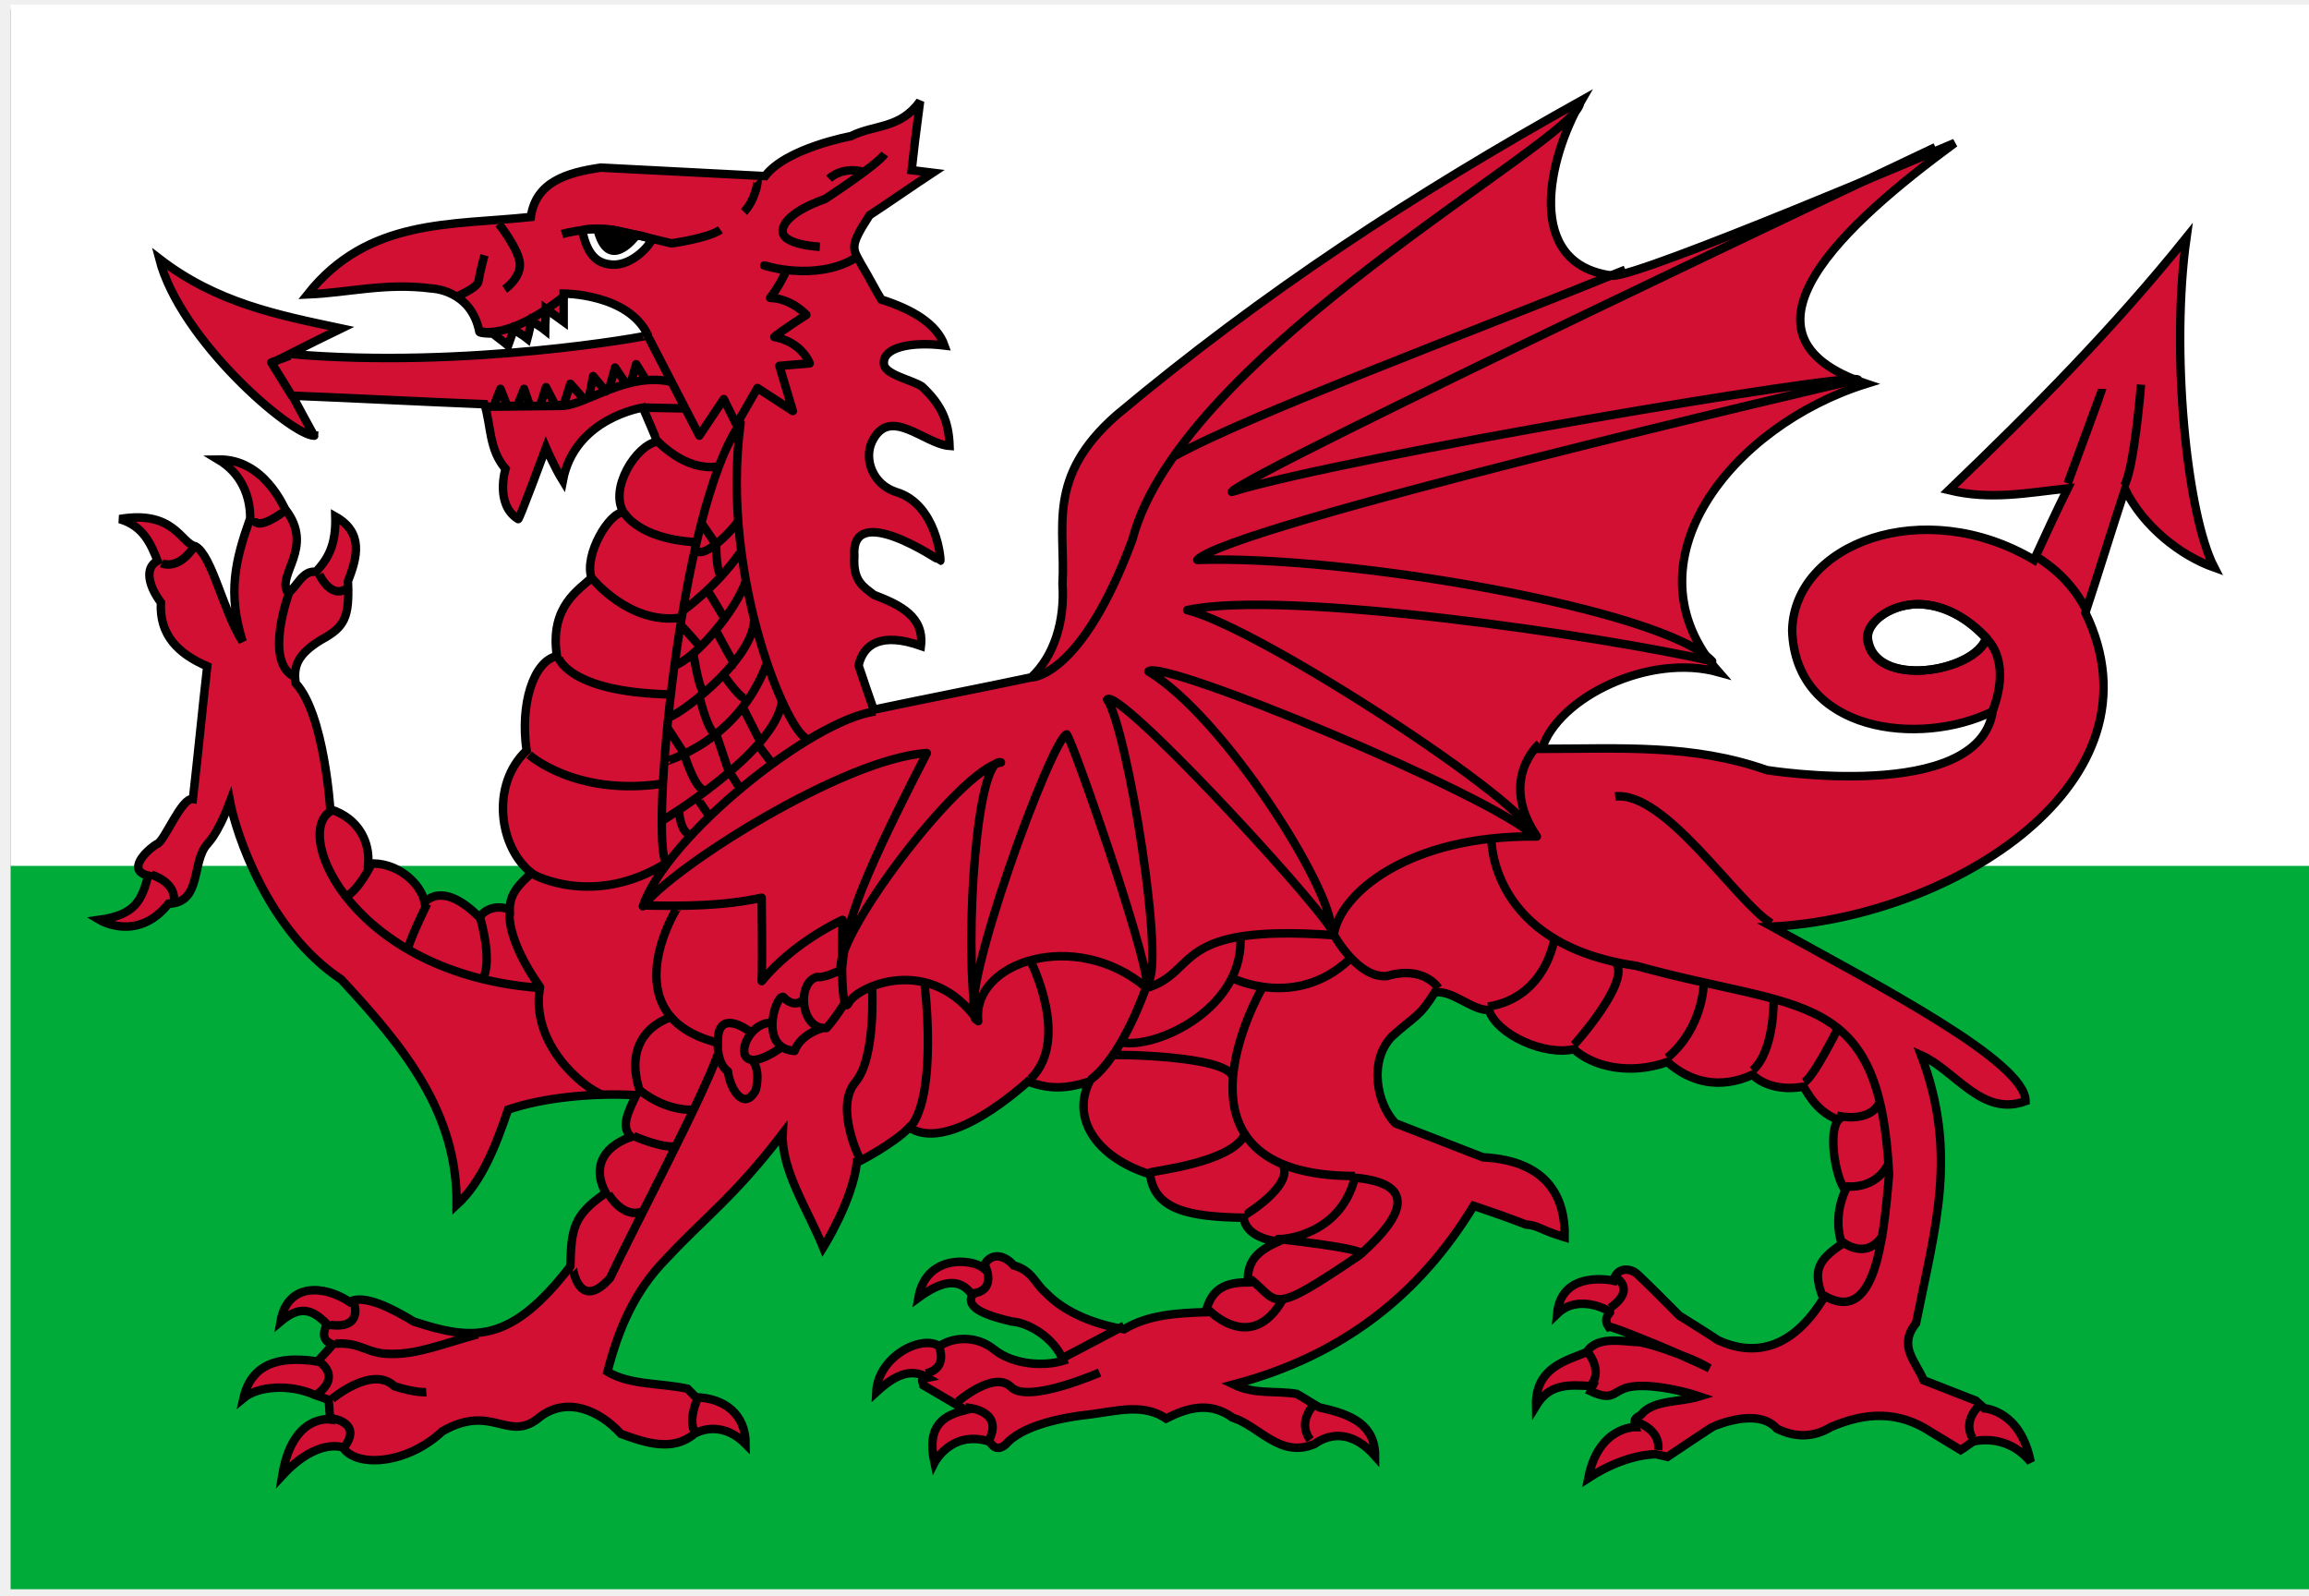
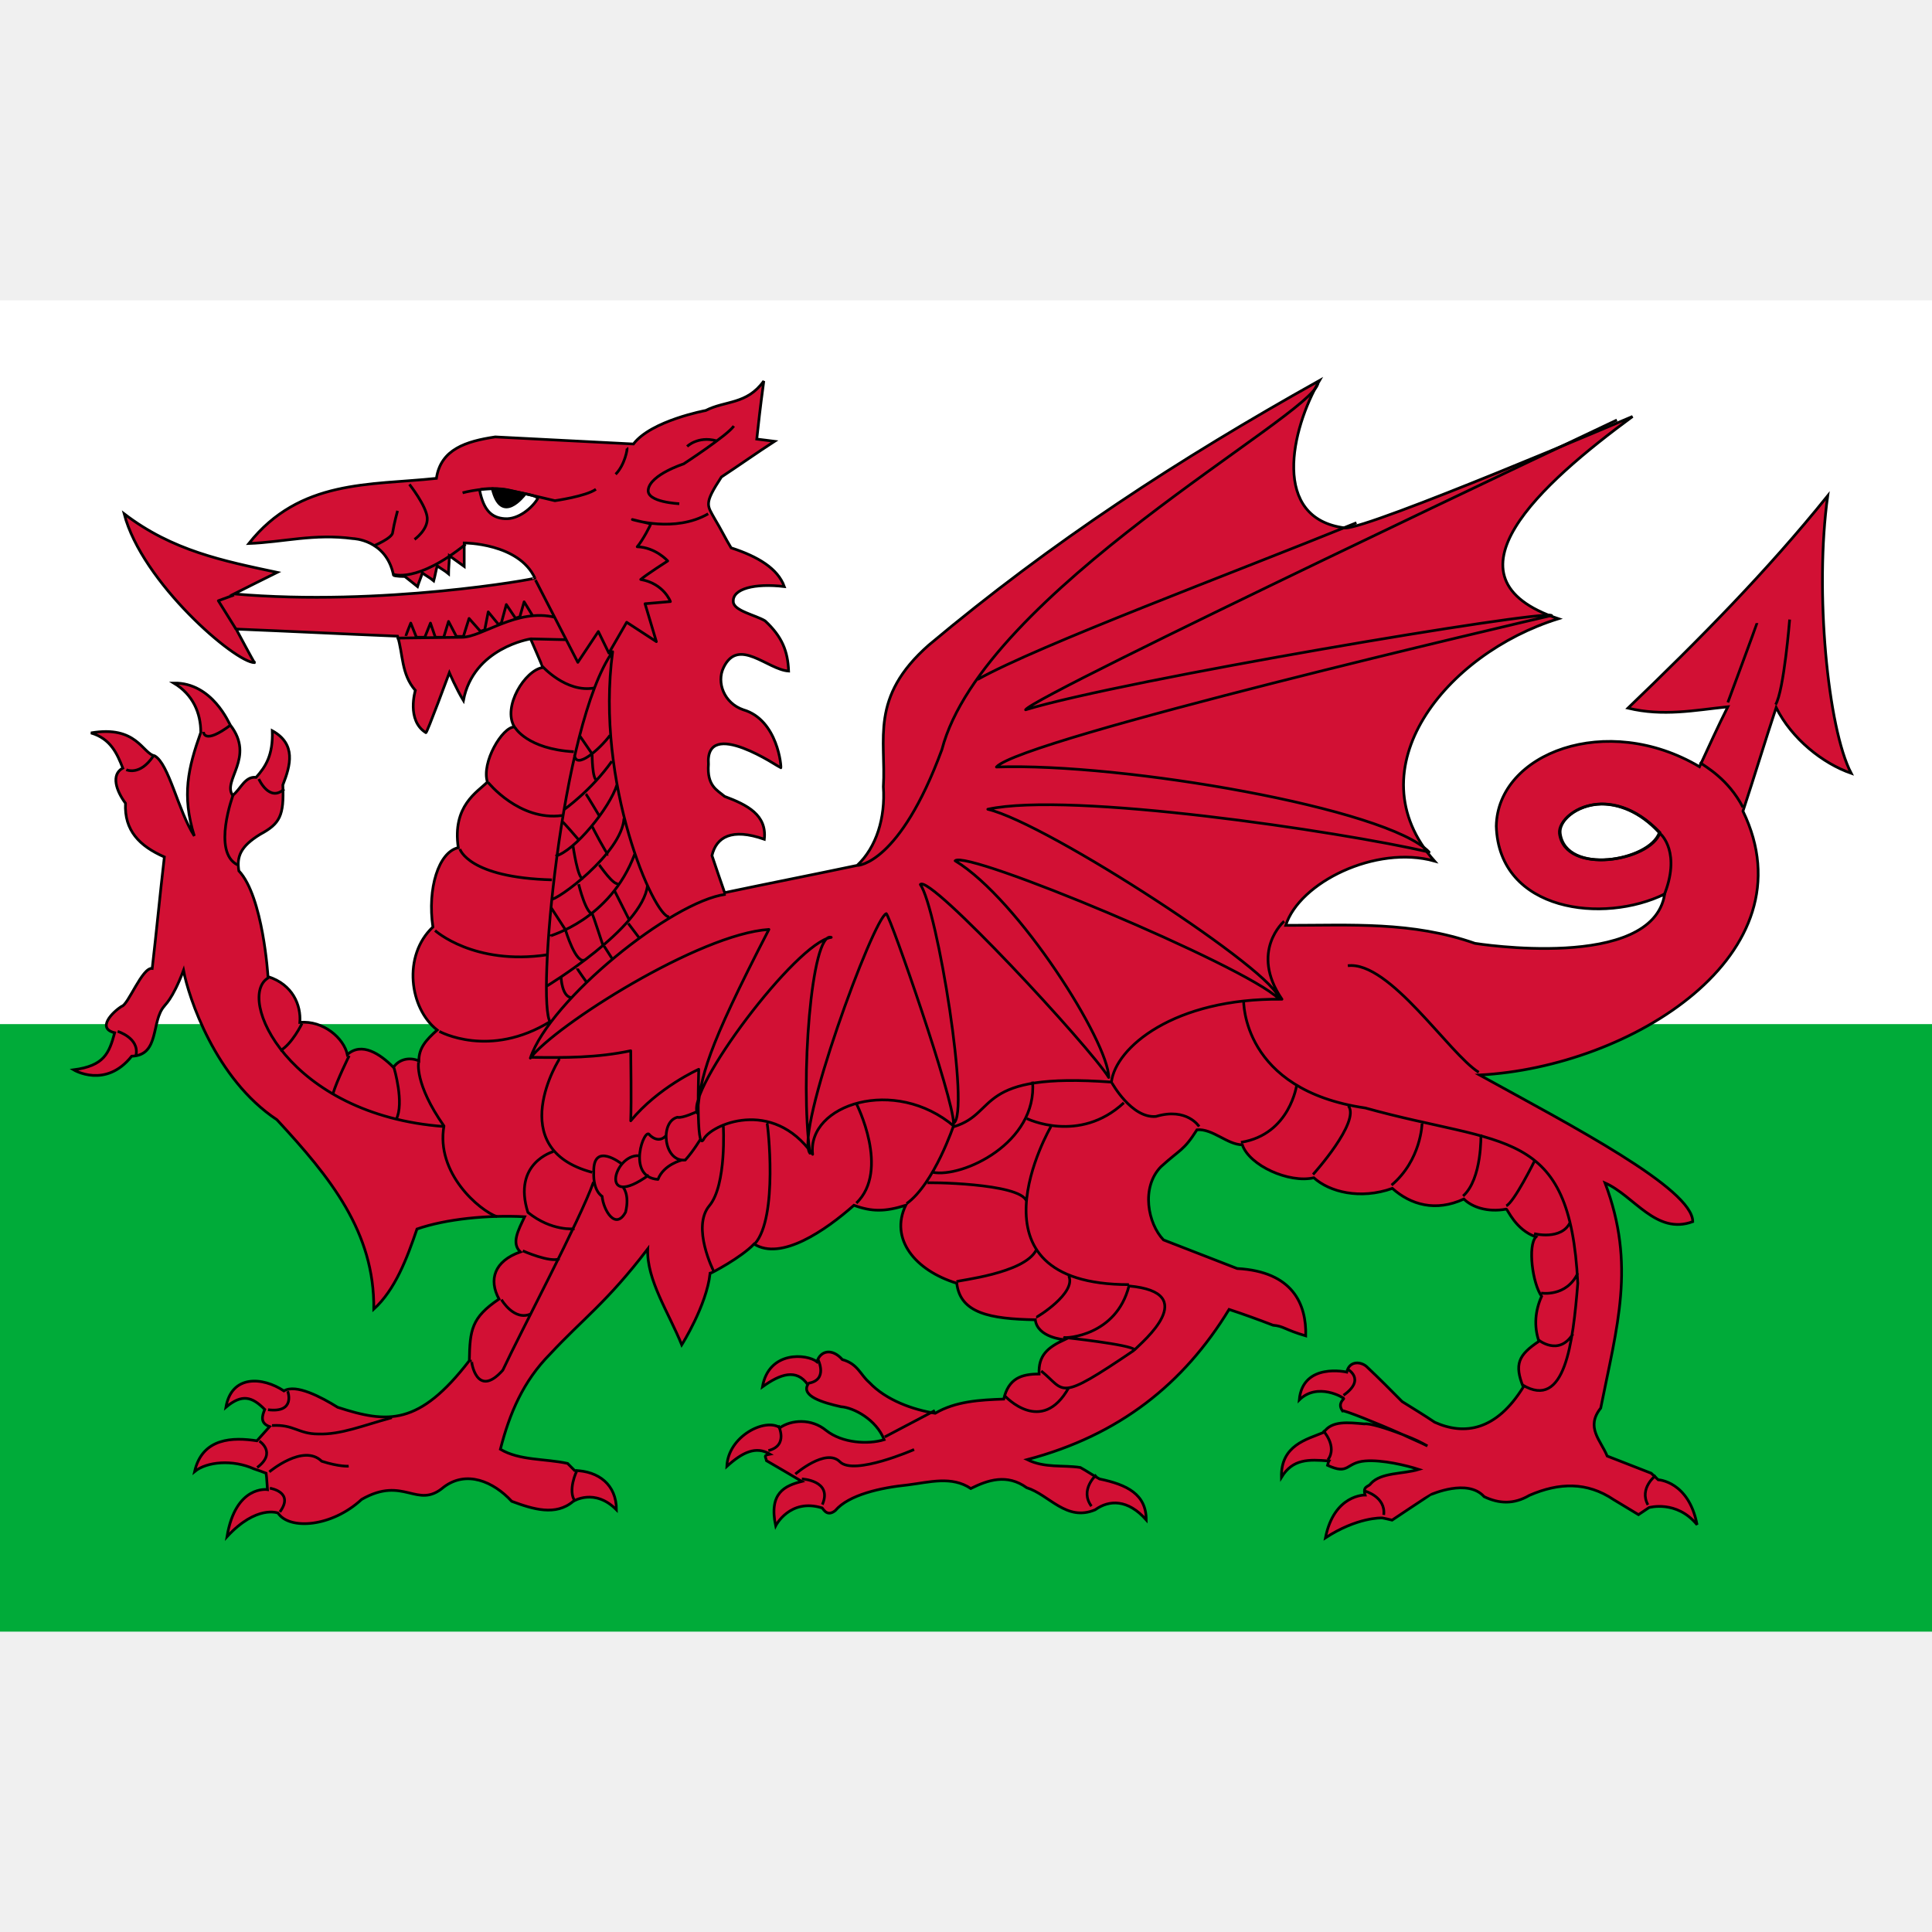
- <svg xmlns="http://www.w3.org/2000/svg" version="1.1" id="Lager_1" x="0px" y="0px" viewBox="0 0 196 135.4" style="enable-background:new 0 0 196 135.4;" xml:space="preserve">
-   <style type="text/css">
- 	.st0{fill:#00AB39;}
- 	.st1{fill:#FFFFFF;}
- 	.st2{fill:#D21034;stroke:#000000;}
- 	.st3{fill:none;stroke:#000000;stroke-linejoin:round;}
- 	.st4{stroke:#000000;stroke-linejoin:round;}
- </style>
+ <svg xmlns="http://www.w3.org/2000/svg" version="1.1" id="Lager_1" x="0px" y="0px" viewBox="0 0 512 512" enable-background="new 0 0 512 512" xml:space="preserve">
  <g>
-     <rect x="0.9" y="0.8" class="st0" width="195.3" height="134.1" />
-     <rect x="0.9" y="0.4" class="st1" width="195.3" height="73.1" />
+     <rect x="-0.2" y="80.6" fill="#00AB39" width="512.4" height="351.8" />
+     <rect x="-0.2" y="79.6" fill="#FFFFFF" width="512.4" height="191.8" />
    <g id="g7" transform="matrix(0.7152445,0,0,0.7223355,-36.90974,79.59995)">
-       <path id="path9" class="st2" d="M239.3-98.4C239.3-98.4,239.3-98.4,239.3-98.4C239.3-98.4,239.3-98.4,239.3-98.4L239.3-98.4z     M239.3-98.4c-19.9,11-37.7,22.5-55.2,37c-8.4,7.3-6,13.2-6.4,19.8c0.3,4.4-1,8.5-3.7,11c-6.2,1.3-12.5,2.5-18.7,3.8    c-0.6-1.7-1.2-3.4-1.8-5.2c0.6-2.6,2.8-3.9,7.4-2.3c0.4-3.4-2.4-4.8-5.6-6c-1.1-0.9-2.5-1.5-2.3-4.5c-0.5-6.7,10.1,0.5,10.2,0.5    c0.1,0-0.4-6.7-5.3-8.1c-2.7-0.9-3.8-3.8-2.8-5.9c2.1-4.3,6.2,0.3,9.2,0.5c-0.1-2.8-0.9-4.8-3.3-7c-1.3-0.8-4.5-1.4-4.5-2.7    c-0.1-1.8,3-2.6,7.2-2.1c-0.9-2.5-3.7-4.2-7.5-5.4c-0.8-1.3-1.5-2.7-2.3-4c-1.1-2-1.6-2.1,0.9-5.9c2.3-1.5,5.2-3.5,7.5-5    c-0.8-0.1-1.7-0.2-2.5-0.3c0.3-2.7,0.4-3.6,1-8.1c-2.4,3.3-5.4,2.7-8.2,4.1c0,0-7.7,1.4-10.2,4.7c-0.1,0-19.5-1-19.5-1    c-4.1,0.6-7.7,1.7-8.3,5.8c-9.4,1-19.3,0.1-26.5,9.1c4.9-0.2,9.2-1.4,14.7-0.7c0,0,4.7,0.1,5.7,5.1c0.1,0.2,1.6,0.2,1.6,0.2    c0.6,0.5,1.2,0.9,1.8,1.4c0.2-0.6,0.5-1.3,0.7-1.9c0.5,0.4,1.1,0.7,1.6,1.1c0.2-0.7,0.3-1.4,0.5-2.1c0.5,0.4,1.1,0.7,1.6,1.1    c0-0.8,0.1-1.7,0.1-2.5c0.7,0.5,1.4,1,2.1,1.5v-3.3c0,0,7.7,0,10,4.9c0.1,0.1-21.6,4-42.5,2.2c2-1,4-2,6.1-3    c-7.6-1.6-14.8-3-21.6-8.2c2.5,9.6,15.7,20.8,18.4,20.8c0,0.1-2.6-4.7-2.6-4.7c7.6,0.3,15.2,0.7,22.8,1c0.8,2.5,0.5,5.3,2.5,7.6    c0,0-1.3,4.2,1.5,5.9c0.1,0.2,3.3-8.4,3.3-8.4s1,2.3,2,3.9c1.4-7.4,9.5-8.6,9.5-8.6s1.7,3.9,1.7,4c-2.5,0.4-5.7,5.5-4,8.3    c-1.7,0-4.7,5-3.8,7.7c-1.4,1.4-5,3.3-4.1,9.2c-2.8,0.6-4.4,5.7-3.6,11.1c-4.3,4-3.3,11.4,0.6,14.4c-1.6,1.4-2.6,2.5-2.6,4.3    c-1.5-0.6-2.9-0.1-3.6,0.9c-1.9-1.9-4.5-3.6-6.5-1.8c-0.5-2.3-3.4-4.8-6.7-4.5c0.2-2.4-1-5.3-4.5-6.4c0,0-0.7-11.2-4.1-14.8    c-0.3-2,0.2-3.4,3-5.1c2.8-1.5,3.4-2.6,3.2-6.9c1.1-2.8,1.9-5.7-1.5-7.6c0.1,3.4-0.9,5-2.3,6.5c-1.6-0.2-2.2,1.7-3.3,2.5    c-1.5-2.1,3.2-5.3-0.3-9.8c-0.2-0.2-2.5-6-8-5.9c2.7,1.6,3.8,4.2,3.8,6.9c-1.8,5-2.7,8.8-0.9,14.5c-2.3-3.5-3.6-10.1-5.6-11.2    c-1.7-0.3-2.5-4.3-9-3.2c2.8,0.8,3.7,2.9,4.5,4.9c-1.7,0.9-0.9,3.2,0.4,4.9c-0.2,3.8,2,6,5.5,7.5c-0.6,5.2-1.1,10.4-1.7,15.6    c-1.4-0.2-3.4,5.1-4.3,5.3c-1.3,0.8-3.6,3.1-1,3.7c-0.8,2.9-1.5,4.6-5.8,5.2c0,0,4.5,2.7,8.2-1.9c4-0.1,2.7-4.9,4.6-7    c0-0.1,1.1-0.8,2.7-5c0.7,3.7,4.5,15.2,13.2,20.9c7.6,8.1,13.8,15.7,13.7,26.5c3-2.7,4.7-7.1,6.1-11.2c4.1-1.4,10-2,15.2-1.7    c-0.9,1.9-1.9,3.7-0.6,4.9c-3.7,1.3-4.5,3.9-3,6.6c-3.9,2.6-4.1,4.3-4.2,8.6c-7.1,9.1-11.5,8.8-18.6,6.5c-2.3-1.4-5.9-3.3-7.6-2.3    c-3-2-7.4-2.3-8.2,2.3c2.3-1.9,3.7-1.5,5.5,0.3c-0.4,0.9-0.7,1.9,0.7,2.4c-0.6,0.7-1.2,1.3-1.8,2c-3.3-0.5-7.7-0.5-8.8,4.3    c1.7-1.4,5.4-1.7,8.4-0.4c0.6,0.2,1.1,0.4,1.7,0.6c0.1,0.8,0.1,1.5,0.2,2.3c0,0-4.5-0.7-5.7,6.6c4.2-4.5,7.2-3.3,7.2-3.3    c1.6,2.4,7.6,2,11.8-1.9c6-3.4,7.8,1.5,11.6-1.7c3.2-2.4,7-0.8,9.6,2c3,1.1,6.2,2.1,8.7,0c0,0,3-1.9,6.1,1.2    c0-3.5-2.5-5.4-5.9-5.5l-1-1c-3.2-0.7-6.8-0.4-9.5-2c1.3-5,3.2-9.5,7-13.3c4.6-4.9,8-7.2,13.8-14.7c-0.2,4.3,3,9,4.8,13.4    c0,0,3.5-5.5,4-10c0.1,0,4.4-2.2,6.2-4.1c3.8,2.4,10.1-1.9,14.1-5.4c2.5,0.9,4.4,0.9,7.3,0c-2.3,4.7,1.3,9.1,7.2,10.9    c0.5,4.2,4.7,5,11.1,5.1c0.3,2.5,4.1,2.8,4.1,2.8c-2.4,1.1-3.7,2.2-3.6,4.8c-2.5,0-4.3,0.6-5,3.5c-3.4,0.1-6.8,0.3-9.7,2    c-3.1-0.5-6.9-1.8-9.3-4.3c-1.3-1.1-1.6-2.6-3.8-3.2c-1.4-1.6-3.1-1.3-3.6,0.3c-1.4-1.1-6.8-1.6-7.7,3.5c2.5-1.8,4.8-2.6,6.4-0.3    c-0.9,1.6,2.1,2.5,4.7,3.1c1.8,0.1,5,1.8,6.1,4.6c-2.3,0.7-5.9,0.5-8.2-1.3c-2.1-1.7-4.9-1.5-6.5-0.4c-2.1-1.4-7.3,1.2-7.5,5.4    c2.2-2,4.1-2.9,6.1-1.7c-1,0.2-0.6,0.3-0.5,0.9c1.7,1,3.3,1.9,5,2.9c-2.4,0.6-4.7,1.6-3.7,6.2c0,0,2-3.9,6.5-2.5    c0.1-0.1,0.6,1.4,1.9,0.4c1.9-2.2,6.4-3.2,10.2-3.6c3.1-0.4,6.2-1.3,8.9,0.5c2.4-1.2,5.1-2.1,7.9-0.1c3.2,1,5.6,4.8,9.7,3.1    c2-1.4,4.6-1.5,7.2,1.4c0-3.6-2.7-4.9-6.6-5.7c-0.9-0.5-1.8-1.1-2.7-1.6c-2.5-0.4-5,0.1-7.5-1.1c13-3.4,22.1-10.6,28.5-21    c2.1,0.7,4.1,1.4,6.2,2.2c1.5,0.1,1.6,0.6,4.6,1.5c0.1-4.4-1.8-9-9.7-9.4l-10.4-4c-2.2-2.3-3.2-7.3-0.4-10.2    c2.8-2.5,3.2-2.2,5.1-5.2c2.2-0.2,4.3,2.1,6.4,2.1c1,2.9,6.6,5.4,10.1,4.6c2.2,2,6.5,3.1,11.1,1.5c2.6,2.3,6.1,3.3,10.1,1.5    c1.1,1.1,3.3,1.9,6,1.4c0.2,0,1.3,2.9,4.2,3.9c-1.2,1.2-0.5,6.5,0.8,8.3c-0.9,2-1.1,4.2-0.4,6.3c-2.9,1.9-3.5,3.2-2.2,6.4    c-3.8,6.1-8.3,6.8-12.5,4.9c-1.5-1-3-1.9-4.6-2.9c-1.6-1.6-3.2-3.2-4.9-4.8c-0.8-0.8-2.5-1-2.9,0.7c0,0-6.2-1.4-6.7,3.9    c2.6-2.5,6.3-0.3,6.3-0.2c0,0.1-0.9,0.7-0.2,1.7c0.2-0.1,4.6,1.6,8.5,3.3c2.1,0.8,2.6,1.1,3.5,1.6c-1-0.5-2.2-1-3.5-1.6    c-2.4-0.9-4.7-1.6-5.4-1.5c-2.2-0.2-4.6-0.5-5.7,1.2c-2.4,1-6.1,1.8-6,6.3c1.6-2.6,3.8-2.5,6.7-2.3c-0.1,0.2-0.1,0.4-0.2,0.6    c3.1,1.4,2.5-0.4,5.3-0.6c2.4-0.2,5.8,0.6,7.6,1.2c-2.3,0.7-5.3,0.4-6.8,2c-0.3,0.5-1.2,0.3-0.8,1.6c0,0-4.4-0.1-5.6,6    c4.5-2.9,7.9-2.8,8-2.8c0.1,0,1.4,0.3,1.4,0.3s5.4-3.6,5.5-3.6c0.1,0,5.2-2.3,7.5,0.3c2.1,1,4.2,1.1,6.4-0.2    c4.2-1.8,8.1-1.9,11.9,0.6l3.5,2.1c0.5-0.3,1-0.7,1.5-1c0,0,3.9-1.1,6.8,2.4c-1.2-6.1-5.5-6.3-5.5-6.3c-0.3-0.3-0.7-0.6-1-0.9    c-2.1-0.8-4.1-1.6-6.2-2.4c-0.9-2.2-3.1-4-0.9-6.7c2.3-11.4,5-20,0.6-31.5c4.1,1.8,7.2,7.3,12.4,5.4c0-4.6-17.1-13.4-30.1-20.5    c21.4-1.1,47-16.9,37.2-36.9c1.6-4.8,3.1-9.7,4.7-14.5c2.2,4.4,6.6,7.8,10.6,9.2c-3.3-6.3-5.2-25.5-3.3-38.8    c-8.6,10.6-18.1,20.1-28.2,29.7c5,1.2,9.3,0.3,14.1-0.2c-1.4,2.8-2.7,5.6-4,8.4c-13.1-7.7-28.5-1.9-28.7,8.3    c0.4,12,15.2,13.7,23.8,9.5c-1.7,10.9-26.8,6.9-26.8,6.9c-8.9-3.1-17.4-2.5-26.7-2.5c1.9-6,12.7-11.3,21-9    c-11.5-12.9,1.6-29,17.5-33.9c-17.3-5.7-2.4-18.9,10.5-28.3c0,0-37.2,15.7-40.6,15.6C232.4-79.1,235.3-91.6,239.3-98.4L239.3-98.4    z M122.5-83.3c0.9,0,1.9,0.1,2.7,0.3c1.7,0.4,3.7,0.6,3.7,1.1c-0.8,1.3-2.7,2.9-4.6,2.8c-1.9-0.1-3-1.2-3.6-4    C121-83.3,121.7-83.3,122.5-83.3z M279.1-39.2c2.4,0,5.4,1,8.2,4c-1.4,4-13.3,6-14.1,0.1C273-36.8,275.6-39.1,279.1-39.2    L279.1-39.2z" />
-       <path id="path11" class="st3" d="M134.8-48.8l1.8,2.6 M136.6-46.1c0,0,0,3.5,0.7,3.6 M135.7-40.6c0.1,0.1,1.9,3.1,1.9,3.1     M132.4-36.7c0.1,0,2.3,2.5,2.3,2.5 M136.6-36.1c0,0.1,2.1,4,2.3,4 M133.9-33.4c0,0,0.7,4.8,1.4,4.6 M130.8-24.7l2.1,3.2     M134.7-28c0,0,1.1,4.5,2.1,4.1 M137.6-30.7c0.1,0.1,2.1,3,2.7,2.6 M139.8-27l2,3.9 M136.6-23.9c0.1,0.2,1.6,4.7,1.6,4.7     M132.8-21.6c0,0,1.5,5,2.8,4.2 M132.2-14.9c0,0,0.1,2.6,1.4,2.8 M134.5-16.2c0,0.1,1.3,1.9,1.3,1.9 M138.3-19.3l1.1,1.7     M141.7-22.5l1.6,2.1 M134.1-46.1c0.1,2.2,3.6-0.8,5-2.7 M132.6-38.4c0,0,3.9-2.7,6.8-6.8 M131.4-31.9c2.7-0.7,7.7-6.8,8.7-10     M130.8-25.9c0.7,0.3,10-6.4,10.3-11.3 M130.6-20.7c0-0.1,8.5-2.2,12-11.5 M130.1-13.7c0,0,13.6-8.1,14.3-14.1 M236.1,0    c0,0-0.9,7-7.9,8.1 M238.4,12.6c0.1-0.1,6.7-7.4,5-9.6 M253.8,5.5c0,0-0.1,5.1-4.3,8.6 M262.1,7c0,0,0.2,6.2-2.5,8.6 M269.7,10.7    c0,0-2.9,5.8-4,6.3 M269.6,20.9c0,0,3.9,1,5.1-1.6 M270.6,29.2c0,0,3.6,0.6,5.2-2.8 M270.2,35.7c0,0,2.9,2.4,4.9-0.8 M228.6-11.7    c0,0-0.3,12.5,17.2,15c19.6,5.4,28.9,2.5,30,24.5c-0.7,8.4-1.8,17.8-7.8,14.2 M210-0.2c0,0,2.8,5,6.2,4.7c4.4-1.3,6.1,1.4,6.1,1.4     M198,4.8c0,0,7.4,3.6,13.7-2.2 M198.8-0.4c0.7,8.6-9.9,13.5-14.1,12.7 M199.3,32.6c0.1,0,5.7-3.4,4.6-5.8 M188.1,27.6    c0.2-0.2,9.5-1.1,11.2-4.4 M183.7,13.8c0-0.1,13.3,0,14.2,2.5 M201.4,5.9c0,0-13,22.1,11,22.1 M187.7,5.6c0,0-2.8,8.3-6.7,11.1     M173.9,2.7c0,0,4.8,9.3,0,13.9 M161.3,5.4c0.1,0.2,1.6,13.2-1.7,16.9 M155.1,5.8c0,0,0.5,8.3-2,11.2c-2.5,3,0.6,9.1,0.6,9.1     M123.8,30.1c0,0,1.8,3.1,4.2,2 M126.8,23.3c0,0,3.9,1.7,5.2,1.1 M131.1,9.4c0,0-5.8,1.6-3.6,8.5c3.4,2.7,6.6,2.3,6.6,2.3     M119.6,38.7c-0.1,0,0.7,5.4,4.4,1.3c2.6-5.5,10.9-21,12.8-26.3 M140.7,11.1c0,0-4-3.1-3.9,1.2c-0.1,2.7,1.2,3.4,1.2,3.4    c0.2,2,1.9,4.8,3.3,2.2c0.6-2.5-0.4-3.5-0.4-3.5 M143.2,10c-3.6-0.2-5.6,7.7,1.4,2.7 M147,7.2c0,0-0.9,1.2-2.3-0.1    c-0.7-1.3-3.4,5.9,1.2,6.2c0.8-2.1,3.4-2.7,3.4-2.7 M151.4,3.8c0,0-2.1,1-2.8,0.8c-2.5,0.6-2,6.3,1.1,6c1.1-1.2,2.2-3,2.2-3     M132.1-3.7c-0.1,0-8.1,12.7,4.5,16 M234.3-22.8c0,0-4.9,4.2-0.3,10.9c-15.3-0.2-23.5,6.8-24.1,11.6C190.5-1.7,194,4,187.7,5.9    c-8.4-7.1-20.8-3.1-20,3.9c-5.7-8-14.4-4.1-15.4-2.1c-1.1,2-0.7-9.8-0.7-9.8s-5.7,2.5-9.6,7.2c0.1-3.1,0-8.2,0-9.8    c-4.7,1-9.3,1-14.2,0.9 M115-7.4c0,0,7.1,3.9,15.7-1.4 M114.4-21.5c0,0,5.5,4.9,15.8,3.4 M117.9-32.9c0,0,1.2,4,13,4.3     M121.9-42.2c0,0,4.4,5.4,10.4,4.6 M125.7-49.9c0,0,1.7,3,8.3,3.4 M129.5-58.5c0,0,3.4,3.8,7.4,3.1 M150-89.2c0,0,1.5-1.5,4.1-0.8     M148.9-81.2c0,0-4.7-0.2-4.4-2c0.3-2.1,5-3.6,5-3.6s6.2-4,7.1-5.3 M128.6-70.5l6,11.5l2.9-4.3l1.5,3l2.5-4.3l4.2,2.7l-1.6-5.3    l3.6-0.3c0,0-0.9-2.5-4.2-3.1c0.8-0.7,3.8-2.6,3.8-2.6s-1.7-1.9-4.3-2c0.8-0.9,2-3.2,1.9-3.2c-0.1,0-2.6-0.6-2.6-0.6    s6,1.9,10.7-0.8 M141.5-89c0.1,0.1-0.3,2.4-1.6,3.7 M118.3-82.7c0,0,3.7-1,6.5-0.4c2.8,0.6,6.5,1.5,6.5,1.5s4.4-0.6,5.8-1.6     M109.1-80.2c0,0-0.5,1.8-0.7,3c0,0.8-2.7,1.9-2.7,1.9 M110.8-83.9c0,0,2.4,3,2.5,4.7c0.1,1.7-1.8,3-1.8,3 M86.3-63.6l-2.5-4    l2.2-0.8 M130.7-8.7c-2-2.5,1.5-41.6,8.8-51.8c-2.5,18.4,5.9,37.2,8,37.1 M108.5-71.3c0,0,3.3,1.3,10.2-4.2 M128-62.3l4.9,0.1     M281.3-92.9c0,0-82.3,38.5-83.5,40.5c13.9-4.2,72.9-14,74.3-13.2c-3.5,0.8-75,17.3-78.4,21.2c17.9-0.6,55.3,5.8,61.1,11.9    c-12.7-2.9-50.7-8.5-62.3-6c8.5,2,41.1,23.1,41.1,26.5c-4.9-4.7-44.1-20.9-45.7-19.3c9,5.4,21.7,25.4,21.7,30.3    c-2.6-4.2-25.3-28.5-26.6-27c2.4,3.4,7.1,32.1,4.7,33.4c0-3.5-8.8-28.6-9.5-29.3c-1.8,0.5-13,30.7-10.8,33.5    c-1.4-10.1,0.2-31.1,3-30.2c-4.9,0.7-20.6,21.4-18.9,24.6c0.5-5.2,1.2-8.6,10.1-25.7c-9.8,0.6-30.2,13.4-33.7,18    c2.8-8.2,20-21.9,27.6-22.9 M191-56.6c8.7-4.8,35.6-14.7,53.5-21.9 M174.1-30.6c0,0,5.9-0.1,11.9-16.2c5.8-22,52.2-46.6,53.1-51.2     M95.6-8.5c0,0-1.4,2.9-3.1,3.8 M102.3-4c0,0-1.8,3.6-2.3,5.3 M108.6-2.3c0,0,1.5,4.9,0.3,7.2 M90.9-14.9    c-4.7,2.6,2.7,19.2,24.8,20.8 M112.1-3.1c0,0-0.6,3,3.6,8.9c-1.2,6.6,5,11.8,7.5,12.7 M110.3-62.7c0-0.1,0.7-1.8,0.7-1.8l0.8,2    l1.2,0l0.8-2l0.7,2h1.2l0.7-2.2l1.1,2.1l1,0l0.8-2.5l1.6,1.8l0.6-0.2l0.5-2.5l1.5,1.8l0.4-0.3l0.7-2.5l1.3,1.9l0.6-0.2l0.6-2.1    l1.2,1.9 M109-62.4l9.2-0.1c2.9,0,7.8-4.1,13.2-2.8 M89.5-42.7c0,0,1.5,3.3,3.6,1.4 M85.9-40.5c0,0-3,8,0.6,9.8 M81.7-49.3    c0,0,0,1.9,3.9-1 M69.6-7.4c0,0,3.1,0.9,2.6,3.3 M70.8-44c0,0,1.9,0.9,3.8-1.9 M91.4,47.7c3.1-0.2,3.7,1.2,6.5,1.2    c3.2,0.1,6.3-1.2,10.4-2.3 M134.5,54c-0.1,0-1.4,2.9-0.3,4.3 M91,54.2c0,0,4.8-4,7.4-1.5c2.5,0.8,3.8,0.7,3.8,0.7 M93.6,42.9    c0,0,1.2,3.1-2.8,2.6 M89.6,49.9c0,0,2.5,1.6-0.3,3.7 M91.1,56.5c0,0,3.5,0.5,1.4,3.3 M203.3,35.4c0,0,9.4,1,9.9,1.7    c1.1-1.1,9.5-8-0.8-8.9C210.6,35.2,203.5,35.5,203.3,35.4L203.3,35.4z M200,40.1c3.5,2.8,2.1,4.5,13.1-2.9 M194.9,43.6    c0,0,5.2,5.6,9-1.2 M185,45.6l-7.1,3.7 M165.3,54.5c0,0,4.3-3.7,6.3-1.7c2,2,10.5-1.7,10.5-1.7 M168.5,38.5c0,0,1.5,2.9-1.4,3.3     M162.9,47.7c0,0,1.5,2.8-1.4,3.5 M166.2,55.2c0,0,4.4,0.2,2.9,3.6 M207.8,54.6c0,0-2.4,2.1-0.7,4.4 M243.2,39.8    c0,0,2.8,1.4-0.5,3.7 M239.8,48.4c0,0,2.1,2.2,0.7,4.1 M245.8,56.9c0,0,2.9,0.8,2.6,3.3 M286.8,54.7c0,0-2.4,1.8-1.1,4.1     M243.3-16.6c5.9-0.7,14.3,12.3,18.5,14.9 M287.5-35c0,0,3,2.6,0.4,8.8 M293-45c0.8,0.6,4,2.3,6.1,6.3 M301.1-64.5    c0,0.1-4.1,11.1-4.1,11.1 M305.7-65c0,0-0.8,9.9-2,11.9 M287.4-35.2c-1.4,4-13.3,6-14.1,0.1C272.9-38,280.3-42.6,287.4-35.2z" />
-       <path id="path13" class="st4" d="M122.5-83.3l4.6,0.8C127-82.4,123.8-78.1,122.5-83.3z" />
+       <path id="path9" fill="#D21034" stroke="#000000" d="M540.5,29.4L540.5,29.4L540.5,29.4L540.5,29.4z M540.5,29.4    c-52.2,28.9-98.9,59-144.8,97.1c-22,19.2-15.7,34.6-16.8,51.9c0.8,11.5-2.6,22.3-9.7,28.9c-16.3,3.4-32.8,6.6-49.1,10    c-1.6-4.5-3.1-8.9-4.7-13.6c1.6-6.8,7.3-10.2,19.4-6c1-8.9-6.3-12.6-14.7-15.7c-2.9-2.4-6.6-3.9-6-11.8    c-1.3-17.6,26.5,1.3,26.8,1.3c0.3,0-1-17.6-13.9-21.3c-7.1-2.4-10-10-7.3-15.5c5.5-11.3,16.3,0.8,24.1,1.3    c-0.3-7.3-2.4-12.6-8.7-18.4c-3.4-2.1-11.8-3.7-11.8-7.1c-0.3-4.7,7.9-6.8,18.9-5.5c-2.4-6.6-9.7-11-19.7-14.2    c-2.1-3.4-3.9-7.1-6-10.5c-2.9-5.2-4.2-5.5,2.4-15.5c6-3.9,13.6-9.2,19.7-13.1c-2.1-0.3-4.5-0.5-6.6-0.8c0.8-7.1,1-9.4,2.6-21.3    c-6.3,8.7-14.2,7.1-21.5,10.8c0,0-20.2,3.7-26.8,12.3c-0.3,0-51.2-2.6-51.2-2.6c-10.8,1.6-20.2,4.5-21.8,15.2    c-24.7,2.6-50.6,0.3-69.5,23.9c12.9-0.5,24.1-3.7,38.6-1.8c0,0,12.3,0.3,15,13.4c0.3,0.5,4.2,0.5,4.2,0.5c1.6,1.3,3.1,2.4,4.7,3.7    c0.5-1.6,1.3-3.4,1.8-5c1.3,1,2.9,1.8,4.2,2.9c0.5-1.8,0.8-3.7,1.3-5.5c1.3,1,2.9,1.8,4.2,2.9c0-2.1,0.3-4.5,0.3-6.6    c1.8,1.3,3.7,2.6,5.5,3.9V89c0,0,20.2,0,26.2,12.9c0.3,0.3-56.7,10.5-111.5,5.8c5.2-2.6,10.5-5.2,16-7.9    c-19.9-4.2-38.8-7.9-56.7-21.5c6.6,25.2,41.2,54.6,48.3,54.6c0,0.3-6.8-12.3-6.8-12.3c19.9,0.8,39.9,1.8,59.8,2.6    c2.1,6.6,1.3,13.9,6.6,19.9c0,0-3.4,11,3.9,15.5c0.3,0.5,8.7-22,8.7-22s2.6,6,5.2,10.2c3.7-19.4,24.9-22.6,24.9-22.6    s4.5,10.2,4.5,10.5c-6.6,1-15,14.4-10.5,21.8c-4.5,0-12.3,13.1-10,20.2c-3.7,3.7-13.1,8.7-10.8,24.1c-7.3,1.6-11.5,15-9.4,29.1    c-11.3,10.5-8.7,29.9,1.6,37.8c-4.2,3.7-6.8,6.6-6.8,11.3c-3.9-1.6-7.6-0.3-9.4,2.4c-5-5-11.8-9.4-17.1-4.7    c-1.3-6-8.9-12.6-17.6-11.8c0.5-6.3-2.6-13.9-11.8-16.8c0,0-1.8-29.4-10.8-38.8c-0.8-5.2,0.5-8.9,7.9-13.4    c7.3-3.9,8.9-6.8,8.4-18.1c2.9-7.3,5-15-3.9-19.9c0.3,8.9-2.4,13.1-6,17.1c-4.2-0.5-5.8,4.5-8.7,6.6c-3.9-5.5,8.4-13.9-0.8-25.7    c-0.5-0.5-6.6-15.7-21-15.5c7.1,4.2,10,11,10,18.1c-4.7,13.1-7.1,23.1-2.4,38c-6-9.2-9.4-26.5-14.7-29.4    c-4.5-0.8-6.6-11.3-23.6-8.4c7.3,2.1,9.7,7.6,11.8,12.9c-4.5,2.4-2.4,8.4,1,12.9c-0.5,10,5.2,15.7,14.4,19.7    c-1.6,13.6-2.9,27.3-4.5,40.9c-3.7-0.5-8.9,13.4-11.3,13.9c-3.4,2.1-9.4,8.1-2.6,9.7c-2.1,7.6-3.9,12.1-15.2,13.6    c0,0,11.8,7.1,21.5-5c10.5-0.3,7.1-12.9,12.1-18.4c0-0.3,2.9-2.1,7.1-13.1c1.8,9.7,11.8,39.9,34.6,54.8    c19.9,21.3,36.2,41.2,35.9,69.5c7.9-7.1,12.3-18.6,16-29.4c10.8-3.7,26.2-5.2,39.9-4.5c-2.4,5-5,9.7-1.6,12.9    c-9.7,3.4-11.8,10.2-7.9,17.3c-10.2,6.8-10.8,11.3-11,22.6c-18.6,23.9-30.2,23.1-48.8,17.1c-6-3.7-15.5-8.7-19.9-6    c-7.9-5.2-19.4-6-21.5,6c6-5,9.7-3.9,14.4,0.8c-1,2.4-1.8,5,1.8,6.3c-1.6,1.8-3.1,3.4-4.7,5.2c-8.7-1.3-20.2-1.3-23.1,11.3    c4.5-3.7,14.2-4.5,22-1c1.6,0.5,2.9,1,4.5,1.6c0.3,2.1,0.3,3.9,0.5,6c0,0-11.8-1.8-15,17.3c11-11.8,18.9-8.7,18.9-8.7    c4.2,6.3,19.9,5.2,31-5c15.7-8.9,20.5,3.9,30.4-4.5c8.4-6.3,18.4-2.1,25.2,5.2c7.9,2.9,16.3,5.5,22.8,0c0,0,7.9-5,16,3.1    c0-9.2-6.6-14.2-15.5-14.4l-2.6-2.6c-8.4-1.8-17.8-1-24.9-5.2c3.4-13.1,8.4-24.9,18.4-34.9c12.1-12.9,21-18.9,36.2-38.6    c-0.5,11.3,7.9,23.6,12.6,35.2c0,0,9.2-14.4,10.5-26.2c0.3,0,11.5-5.8,16.3-10.8c10,6.3,26.5-5,37-14.2c6.6,2.4,11.5,2.4,19.2,0    c-6,12.3,3.4,23.9,18.9,28.6c1.3,11,12.3,13.1,29.1,13.4c0.8,6.6,10.8,7.3,10.8,7.3c-6.3,2.9-9.7,5.8-9.4,12.6    c-6.6,0-11.3,1.6-13.1,9.2c-8.9,0.3-17.8,0.8-25.4,5.2c-8.1-1.3-18.1-4.7-24.4-11.3c-3.4-2.9-4.2-6.8-10-8.4    c-3.7-4.2-8.1-3.4-9.4,0.8c-3.7-2.9-17.8-4.2-20.2,9.2c6.6-4.7,12.6-6.8,16.8-0.8c-2.4,4.2,5.5,6.6,12.3,8.1    c4.7,0.3,13.1,4.7,16,12.1c-6,1.8-15.5,1.3-21.5-3.4c-5.5-4.5-12.9-3.9-17.1-1c-5.5-3.7-19.2,3.1-19.7,14.2    c5.8-5.2,10.8-7.6,16-4.5c-2.6,0.5-1.6,0.8-1.3,2.4c4.5,2.6,8.7,5,13.1,7.6c-6.3,1.6-12.3,4.2-9.7,16.3c0,0,5.2-10.2,17.1-6.6    c0.3-0.3,1.6,3.7,5,1c5-5.8,16.8-8.4,26.8-9.4c8.1-1,16.3-3.4,23.4,1.3c6.3-3.1,13.4-5.5,20.7-0.3c8.4,2.6,14.7,12.6,25.4,8.1    c5.2-3.7,12.1-3.9,18.9,3.7c0-9.4-7.1-12.9-17.3-15c-2.4-1.3-4.7-2.9-7.1-4.2c-6.6-1-13.1,0.3-19.7-2.9    c34.1-8.9,58-27.8,74.8-55.1c5.5,1.8,10.8,3.7,16.3,5.8c3.9,0.3,4.2,1.6,12.1,3.9c0.3-11.5-4.7-23.6-25.4-24.7l-27.3-10.5    c-5.8-6-8.4-19.2-1-26.8c7.3-6.6,8.4-5.8,13.4-13.6c5.8-0.5,11.3,5.5,16.8,5.5c2.6,7.6,17.3,14.2,26.5,12.1    c5.8,5.2,17.1,8.1,29.1,3.9c6.8,6,16,8.7,26.5,3.9c2.9,2.9,8.7,5,15.7,3.7c0.5,0,3.4,7.6,11,10.2c-3.1,3.1-1.3,17.1,2.1,21.8    c-2.4,5.2-2.9,11-1,16.5c-7.6,5-9.2,8.4-5.8,16.8c-10,16-21.8,17.8-32.8,12.9c-3.9-2.6-7.9-5-12.1-7.6c-4.2-4.2-8.4-8.4-12.9-12.6    c-2.1-2.1-6.6-2.6-7.6,1.8c0,0-16.3-3.7-17.6,10.2c6.8-6.6,16.5-0.8,16.5-0.5s-2.4,1.8-0.5,4.5c0.5-0.3,12.1,4.2,22.3,8.7    c5.5,2.1,6.8,2.9,9.2,4.2c-2.6-1.3-5.8-2.6-9.2-4.2c-6.3-2.4-12.3-4.2-14.2-3.9c-5.8-0.5-12.1-1.3-15,3.1    c-6.3,2.6-16,4.7-15.7,16.5c4.2-6.8,10-6.6,17.6-6c-0.3,0.5-0.3,1-0.5,1.6c8.1,3.7,6.6-1,13.9-1.6c6.3-0.5,15.2,1.6,19.9,3.1    c-6,1.8-13.9,1-17.8,5.2c-0.8,1.3-3.1,0.8-2.1,4.2c0,0-11.5-0.3-14.7,15.7c11.8-7.6,20.7-7.3,21-7.3s3.7,0.8,3.7,0.8    s14.2-9.4,14.4-9.4s13.6-6,19.7,0.8c5.5,2.6,11,2.9,16.8-0.5c11-4.7,21.3-5,31.2,1.6l9.2,5.5c1.3-0.8,2.6-1.8,3.9-2.6    c0,0,10.2-2.9,17.8,6.3c-3.1-16-14.4-16.5-14.4-16.5c-0.8-0.8-1.8-1.6-2.6-2.4c-5.5-2.1-10.8-4.2-16.3-6.3    c-2.4-5.8-8.1-10.5-2.4-17.6c6-29.9,13.1-52.5,1.6-82.6c10.8,4.7,18.9,19.2,32.5,14.2c0-12.1-44.9-35.2-79-53.8    c56.1-2.9,123.3-44.3,97.6-96.8c4.2-12.6,8.1-25.4,12.3-38c5.8,11.5,17.3,20.5,27.8,24.1c-8.7-16.5-13.6-66.9-8.7-101.8    c-22.6,27.8-47.5,52.7-74,77.9c13.1,3.1,24.4,0.8,37-0.5c-3.7,7.3-7.1,14.7-10.5,22c-34.4-20.2-74.8-5-75.3,21.8    c1,31.5,39.9,35.9,62.4,24.9c-4.5,28.6-70.3,18.1-70.3,18.1c-23.4-8.1-45.7-6.6-70.1-6.6c5-15.7,33.3-29.6,55.1-23.6    c-30.2-33.8,4.2-76.1,45.9-88.9c-45.4-15-6.3-49.6,27.5-74.2c0,0-97.6,41.2-106.5,40.9C522.4,80.1,530,47.3,540.5,29.4L540.5,29.4    z M234,69.1c2.4,0,5,0.3,7.1,0.8c4.5,1,9.7,1.6,9.7,2.9c-2.1,3.4-7.1,7.6-12.1,7.3c-5-0.3-7.9-3.1-9.4-10.5    C230.1,69.1,231.9,69.1,234,69.1z M644.9,184.8c6.3,0,14.2,2.6,21.5,10.5c-3.7,10.5-34.9,15.7-37,0.3    C628.9,191.1,635.7,185,644.9,184.8L644.9,184.8z" />
+       <path id="path11" fill="none" stroke="#000000" stroke-linejoin="round" d="M266.3,159.6l4.7,6.8 M271,166.7c0,0,0,9.2,1.8,9.4     M268.7,181.1c0.3,0.3,5,8.1,5,8.1 M260,191.3c0.3,0,6,6.6,6,6.6 M271,192.9c0,0.3,5.5,10.5,6,10.5 M263.9,200    c0,0,1.8,12.6,3.7,12.1 M255.8,222.8l5.5,8.4 M266,214.2c0,0,2.9,11.8,5.5,10.8 M273.6,207.1c0.3,0.3,5.5,7.9,7.1,6.8     M279.4,216.8l5.2,10.2 M271,224.9c0.3,0.5,4.2,12.3,4.2,12.3 M261.1,230.9c0,0,3.9,13.1,7.3,11 M259.5,248.5c0,0,0.3,6.8,3.7,7.3     M265.5,245.1c0,0.3,3.4,5,3.4,5 M275.5,237l2.9,4.5 M284.4,228.6l4.2,5.5 M264.5,166.7c0.3,5.8,9.4-2.1,13.1-7.1 M260.5,186.9    c0,0,10.2-7.1,17.8-17.8 M257.4,203.9c7.1-1.8,20.2-17.8,22.8-26.2 M255.8,219.7c1.8,0.8,26.2-16.8,27-29.6 M255.3,233.3    c0-0.3,22.3-5.8,31.5-30.2 M254,251.7c0,0,35.7-21.3,37.5-37 M532.1,287.6c0,0-2.4,18.4-20.7,21.3 M538.1,320.7    c0.3-0.3,17.6-19.4,13.1-25.2 M578.5,302c0,0-0.3,13.4-11.3,22.6 M600.3,306c0,0,0.5,16.3-6.6,22.6 M620.2,315.7    c0,0-7.6,15.2-10.5,16.5 M620,342.4c0,0,10.2,2.6,13.4-4.2 M622.6,364.2c0,0,9.4,1.6,13.6-7.3 M621.5,381.3c0,0,7.6,6.3,12.9-2.1     M512.4,256.9c0,0-0.8,32.8,45.1,39.4c51.4,14.2,75.8,6.6,78.7,64.3c-1.8,22-4.7,46.7-20.5,37.3 M463.6,287.1    c0,0,7.3,13.1,16.3,12.3c11.5-3.4,16,3.7,16,3.7 M432.1,300.2c0,0,19.4,9.4,35.9-5.8 M434.2,286.6c1.8,22.6-26,35.4-37,33.3     M435.5,373.1c0.3,0,15-8.9,12.1-15.2 M406.1,360c0.5-0.5,24.9-2.9,29.4-11.5 M394.6,323.8c0-0.3,34.9,0,37.3,6.6 M441,303.1    c0,0-34.1,58,28.9,58 M405.1,302.3c0,0-7.3,21.8-17.6,29.1 M368.9,294.7c0,0,12.6,24.4,0,36.5 M335.8,301.8    c0.3,0.5,4.2,34.6-4.5,44.3 M319.6,302.8c0,0,1.3,21.8-5.2,29.4c-6.6,7.9,1.6,23.9,1.6,23.9 M237.4,366.6c0,0,4.7,8.1,11,5.2     M245.3,348.7c0,0,10.2,4.5,13.6,2.9 M256.6,312.3c0,0-15.2,4.2-9.4,22.3c8.9,7.1,17.3,6,17.3,6 M226.4,389.1    c-0.3,0,1.8,14.2,11.5,3.4c6.8-14.4,28.6-55.1,33.6-69 M281.8,316.7c0,0-10.5-8.1-10.2,3.1c-0.3,7.1,3.1,8.9,3.1,8.9    c0.5,5.2,5,12.6,8.7,5.8c1.6-6.6-1-9.2-1-9.2 M288.3,313.8c-9.4-0.5-14.7,20.2,3.7,7.1 M298.3,306.5c0,0-2.4,3.1-6-0.3    c-1.8-3.4-8.9,15.5,3.1,16.3c2.1-5.5,8.9-7.1,8.9-7.1 M309.9,297.6c0,0-5.5,2.6-7.3,2.1c-6.6,1.6-5.2,16.5,2.9,15.7    c2.9-3.1,5.8-7.9,5.8-7.9 M259.2,277.9c-0.3,0-21.3,33.3,11.8,42 M527.4,227.8c0,0-12.9,11-0.8,28.6    c-40.1-0.5-61.7,17.8-63.2,30.4c-50.9-3.7-41.7,11.3-58.2,16.3c-22-18.6-54.6-8.1-52.5,10.2c-15-21-37.8-10.8-40.4-5.5    c-2.9,5.2-1.8-25.7-1.8-25.7s-15,6.6-25.2,18.9c0.3-8.1,0-21.5,0-25.7c-12.3,2.6-24.4,2.6-37.3,2.4 M214.4,268.2    c0,0,18.6,10.2,41.2-3.7 M212.8,231.2c0,0,14.4,12.9,41.5,8.9 M222,201.3c0,0,3.1,10.5,34.1,11.3 M232.5,176.9    c0,0,11.5,14.2,27.3,12.1 M242.4,156.7c0,0,4.5,7.9,21.8,8.9 M252.4,134.1c0,0,8.9,10,19.4,8.1 M306.2,53.6c0,0,3.9-3.9,10.8-2.1     M303.3,74.6c0,0-12.3-0.5-11.5-5.2c0.8-5.5,13.1-9.4,13.1-9.4s16.3-10.5,18.6-13.9 M250,102.6l15.7,30.2l7.6-11.3l3.9,7.9    l6.6-11.3l11,7.1l-4.2-13.9l9.4-0.8c0,0-2.4-6.6-11-8.1c2.1-1.8,10-6.8,10-6.8s-4.5-5-11.3-5.2c2.1-2.4,5.2-8.4,5-8.4    s-6.8-1.6-6.8-1.6s15.7,5,28.1-2.1 M283.9,54.1c0.3,0.3-0.8,6.3-4.2,9.7 M223,70.6c0,0,9.7-2.6,17.1-1s17.1,3.9,17.1,3.9    s11.5-1.6,15.2-4.2 M198.9,77.2c0,0-1.3,4.7-1.8,7.9c0,2.1-7.1,5-7.1,5 M203.3,67.5c0,0,6.3,7.9,6.6,12.3s-4.7,7.9-4.7,7.9     M139.1,120.7l-6.6-10.5l5.8-2.1 M255.5,264.8c-5.2-6.6,3.9-109.1,23.1-135.9c-6.6,48.3,15.5,97.6,21,97.3 M197.3,100.5    c0,0,8.7,3.4,26.8-11 M248.5,124.2l12.9,0.3 M650.7,43.9c0,0-215.9,101-219.1,106.3c36.5-11,191.3-36.7,194.9-34.6    c-9.2,2.1-196.8,45.4-205.7,55.6c47-1.6,145.1,15.2,160.3,31.2c-33.3-7.6-133-22.3-163.5-15.7c22.3,5.2,107.8,60.6,107.8,69.5    c-12.9-12.3-115.7-54.8-119.9-50.6c23.6,14.2,56.9,66.6,56.9,79.5c-6.8-11-66.4-74.8-69.8-70.8c6.3,8.9,18.6,84.2,12.3,87.6    c0-9.2-23.1-75-24.9-76.9c-4.7,1.3-34.1,80.5-28.3,87.9c-3.7-26.5,0.5-81.6,7.9-79.2c-12.9,1.8-54,56.1-49.6,64.5    c1.3-13.6,3.1-22.6,26.5-67.4c-25.7,1.6-79.2,35.2-88.4,47.2c7.3-21.5,52.5-57.5,72.4-60.1 M413.8,139.1    c22.8-12.6,93.4-38.6,140.4-57.5 M369.4,207.3c0,0,15.5-0.3,31.2-42.5c15.2-57.7,137-122.3,139.3-134.3 M163.5,265.3    c0,0-3.7,7.6-8.1,10 M181,277.1c0,0-4.7,9.4-6,13.9 M197.6,281.6c0,0,3.9,12.9,0.8,18.9 M151.1,248.5    c-12.3,6.8,7.1,50.4,65.1,54.6 M206.7,279.5c0,0-1.6,7.9,9.4,23.4c-3.1,17.3,13.1,31,19.7,33.3 M202,123.1c0-0.3,1.8-4.7,1.8-4.7    l2.1,5.2h3.1l2.1-5.2l1.8,5.2h3.1l1.8-5.8l2.9,5.5h2.6l2.1-6.6l4.2,4.7l1.6-0.5l1.3-6.6l3.9,4.7l1-0.8l1.8-6.6l3.4,5l1.6-0.5    l1.6-5.5l3.1,5 M198.6,123.9l24.1-0.3c7.6,0,20.5-10.8,34.6-7.3 M147.5,175.6c0,0,3.9,8.7,9.4,3.7 M138,181.4c0,0-7.9,21,1.6,25.7     M127,158.3c0,0,0,5,10.2-2.6 M95.2,268.2c0,0,8.1,2.4,6.8,8.7 M98.4,172.2c0,0,5,2.4,10-5 M152.4,412.8c8.1-0.5,9.7,3.1,17.1,3.1    c8.4,0.3,16.5-3.1,27.3-6 M265.5,429.3c-0.3,0-3.7,7.6-0.8,11.3 M151.4,429.8c0,0,12.6-10.5,19.4-3.9c6.6,2.1,10,1.8,10,1.8     M158.2,400.2c0,0,3.1,8.1-7.3,6.8 M147.7,418.5c0,0,6.6,4.2-0.8,9.7 M151.6,435.8c0,0,9.2,1.3,3.7,8.7 M446,380.5    c0,0,24.7,2.6,26,4.5c2.9-2.9,24.9-21-2.1-23.4C465.2,380,446.5,380.8,446,380.5L446,380.5z M437.4,392.8    c9.2,7.3,5.5,11.8,34.4-7.6 M424,402c0,0,13.6,14.7,23.6-3.1 M398,407.3l-18.6,9.7 M346.3,430.6c0,0,11.3-9.7,16.5-4.5    c5.2,5.2,27.5-4.5,27.5-4.5 M354.7,388.6c0,0,3.9,7.6-3.7,8.7 M340,412.8c0,0,3.9,7.3-3.7,9.2 M348.7,432.4c0,0,11.5,0.5,7.6,9.4     M457.8,430.9c0,0-6.3,5.5-1.8,11.5 M550.7,392c0,0,7.3,3.7-1.3,9.7 M541.8,414.6c0,0,5.5,5.8,1.8,10.8 M557.5,436.9    c0,0,7.6,2.1,6.8,8.7 M665.1,431.1c0,0-6.3,4.7-2.9,10.8 M551,244.1c15.5-1.8,37.5,32.3,48.5,39.1 M666.9,195.8    c0,0,7.9,6.8,1,23.1 M681.4,169.5c2.1,1.6,10.5,6,16,16.5 M702.6,118.4c0,0.3-10.8,29.1-10.8,29.1 M714.7,117.1    c0,0-2.1,26-5.2,31.2 M666.7,195.3c-3.7,10.5-34.9,15.7-37,0.3C628.6,187.9,648,175.8,666.7,195.3z" />
+       <path id="path13" stroke="#000000" stroke-linejoin="round" d="M234,69.1l12.1,2.1C245.8,71.4,237.4,82.7,234,69.1z" />
    </g>
  </g>
</svg>
